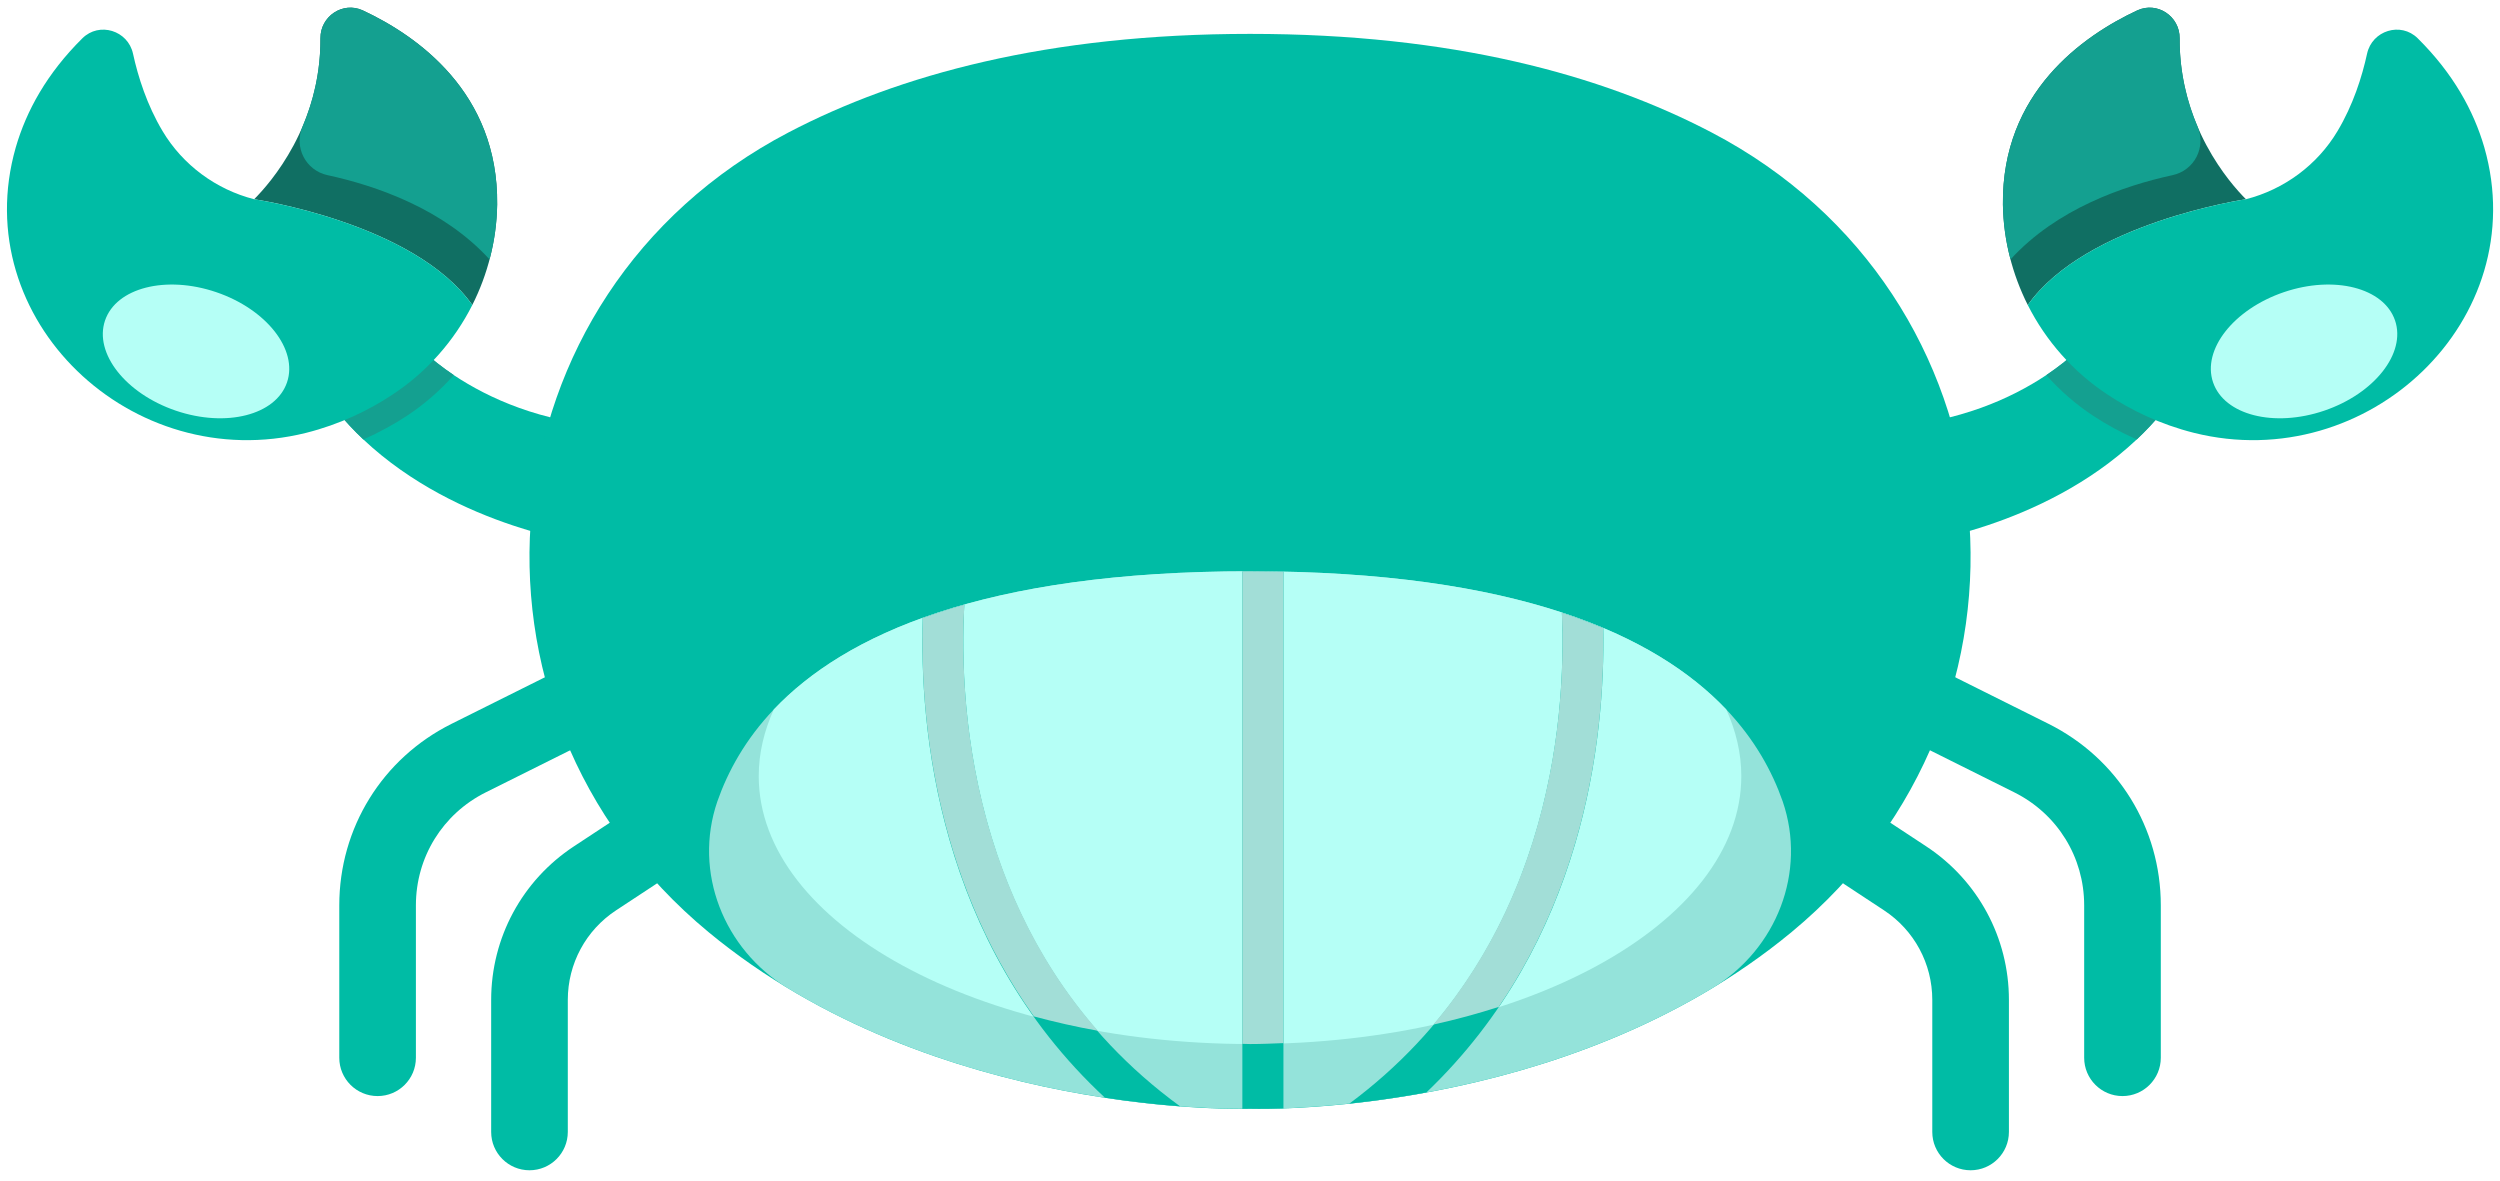
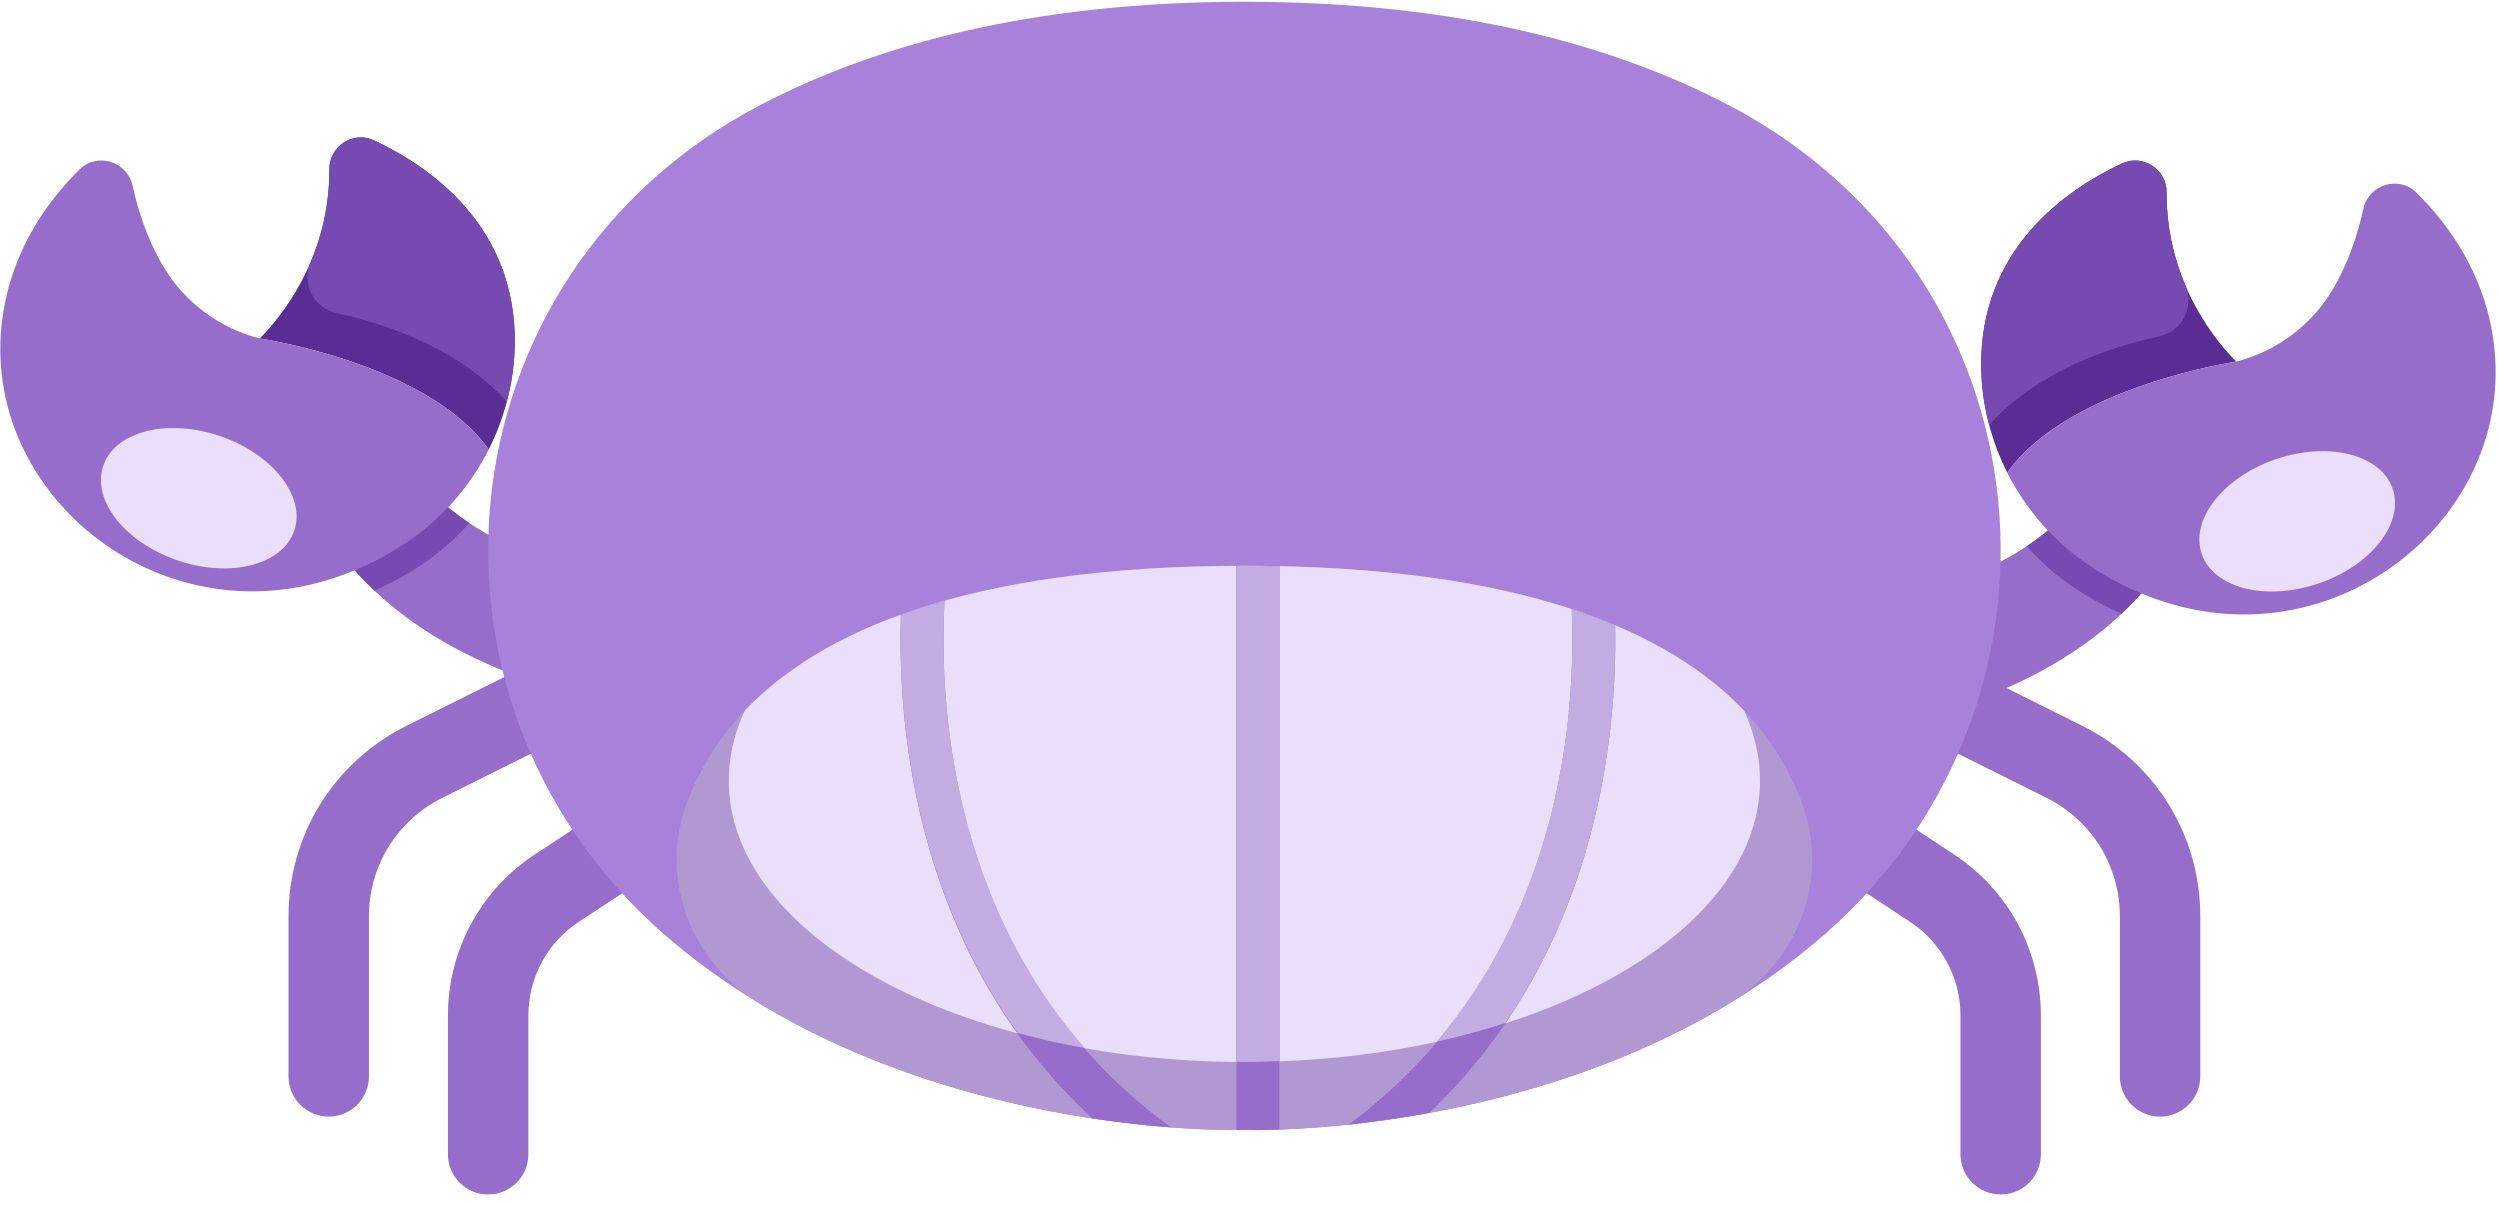
- <svg xmlns="http://www.w3.org/2000/svg" width="233" height="110" viewBox="0 0 233 110" fill="none">
-   <path d="M35.192 102.154C33.219 102.154 31.621 100.555 31.621 98.583V84.376C31.621 77.164 35.63 70.683 42.083 67.461L51.978 62.526C53.742 61.648 55.887 62.361 56.767 64.125C57.647 65.889 56.93 68.035 55.165 68.915L45.271 73.849C41.256 75.855 38.762 79.888 38.762 84.376V98.583C38.763 100.555 37.165 102.154 35.192 102.154Z" fill="#00BCA5" />
-   <path d="M49.348 109.069C47.376 109.069 45.777 107.47 45.777 105.498V93.189C45.777 87.405 48.661 82.056 53.492 78.878L60.414 74.319C62.058 73.236 64.274 73.689 65.36 75.337C66.445 76.985 65.988 79.198 64.342 80.284L57.418 84.843C54.601 86.696 52.919 89.815 52.919 93.189V105.498C52.919 107.469 51.321 109.069 49.348 109.069Z" fill="#00BCA5" />
-   <path d="M197.816 102.154C195.843 102.154 194.245 100.555 194.245 98.583V84.376C194.245 79.888 191.751 75.855 187.735 73.849L177.844 68.915C176.078 68.035 175.363 65.89 176.242 64.125C177.124 62.361 179.271 61.648 181.031 62.526L190.924 67.461C197.378 70.683 201.387 77.164 201.387 84.376V98.583C201.386 100.555 199.788 102.154 197.816 102.154Z" fill="#00BCA5" />
-   <path d="M183.66 109.069C181.687 109.069 180.089 107.47 180.089 105.498V93.189C180.089 89.816 178.407 86.695 175.591 84.843L168.666 80.284C167.02 79.198 166.563 76.984 167.648 75.337C168.732 73.689 170.947 73.234 172.594 74.319L179.518 78.877C184.347 82.055 187.231 87.404 187.231 93.189V105.498C187.23 107.469 185.632 109.069 183.66 109.069Z" fill="#00BCA5" />
-   <path d="M56.86 39.792L55.051 50.718C55.051 50.718 42.72 49.291 33.865 40.959C32.151 39.34 30.556 37.435 29.223 35.245L36.007 28.77C36.007 28.77 37.864 31.983 42.291 34.959C45.624 37.175 50.385 39.292 56.86 39.792Z" fill="#00BCA5" />
-   <path d="M42.291 34.961C41.029 36.389 39.554 37.675 37.935 38.745C36.745 39.532 35.364 40.292 33.864 40.959C32.15 39.34 30.555 37.437 29.222 35.246L36.006 28.771C36.006 28.771 37.864 31.985 42.291 34.961Z" fill="#14A090" />
-   <path d="M44.019 28.428C38.59 20.759 23.686 18.569 23.686 18.569C25.198 17.058 29.921 11.682 29.865 3.572C29.851 1.512 31.954 0.101 33.82 0.972C38.874 3.331 46.456 8.616 46.336 19.061C46.282 22.352 45.472 25.54 44.019 28.428Z" fill="#106F63" />
-   <path d="M46.338 19.059C46.314 20.797 46.076 22.512 45.624 24.177C41.344 19.473 35.076 17.312 30.522 16.323C28.486 15.882 27.378 13.719 28.194 11.802C29.163 9.528 29.88 6.758 29.865 3.562C29.841 1.516 31.96 0.111 33.816 0.968C38.864 3.325 46.457 8.61 46.338 19.059Z" fill="#14A090" />
-   <path d="M44.019 28.428C42.327 31.779 39.78 34.667 36.59 36.77C34.404 38.225 31.686 39.549 28.516 40.345C12.314 44.376 -3.115 29.795 1.467 13.744C2.457 10.328 4.37 6.846 7.678 3.569C9.253 2.009 11.925 2.838 12.397 5.004C12.87 7.172 13.698 9.783 15.151 12.218C17.04 15.389 20.152 17.665 23.685 18.568C23.685 18.568 38.59 20.758 44.019 28.428Z" fill="#00BCA5" />
-   <path d="M26.751 35.634C25.714 38.685 21.077 39.868 16.393 38.276C11.709 36.684 8.752 32.921 9.789 29.87C10.826 26.819 15.463 25.636 20.147 27.228C24.831 28.82 27.788 32.583 26.751 35.634Z" fill="#B5FFF6" />
-   <path d="M176.148 39.792L177.957 50.718C177.957 50.718 190.288 49.291 199.143 40.959C200.857 39.34 202.452 37.435 203.785 35.245L197.001 28.77C197.001 28.77 195.144 31.983 190.717 34.959C187.384 37.175 182.623 39.292 176.148 39.792Z" fill="#00BCA5" />
-   <path d="M190.717 34.961C191.979 36.389 193.454 37.675 195.073 38.745C196.263 39.532 197.644 40.292 199.144 40.959C200.858 39.34 202.453 37.437 203.786 35.246L197.002 28.771C197.002 28.771 195.144 31.985 190.717 34.961Z" fill="#14A090" />
-   <path d="M188.989 28.428C194.418 20.759 209.322 18.569 209.322 18.569C207.81 17.058 203.087 11.682 203.143 3.572C203.157 1.512 201.054 0.101 199.188 0.972C194.134 3.331 186.552 8.616 186.672 19.061C186.726 22.352 187.536 25.54 188.989 28.428Z" fill="#106F63" />
-   <path d="M186.67 19.059C186.694 20.797 186.932 22.512 187.384 24.177C191.664 19.473 197.932 17.312 202.486 16.323C204.522 15.882 205.63 13.719 204.814 11.802C203.845 9.528 203.128 6.758 203.143 3.562C203.167 1.516 201.048 0.111 199.191 0.968C194.144 3.325 186.551 8.61 186.67 19.059Z" fill="#14A090" />
-   <path d="M188.989 28.428C190.681 31.779 193.228 34.667 196.418 36.77C198.604 38.225 201.322 39.549 204.492 40.345C220.694 44.376 236.123 29.795 231.541 13.744C230.551 10.328 228.638 6.846 225.33 3.569C223.755 2.009 221.083 2.838 220.611 5.004C220.138 7.172 219.31 9.783 217.857 12.218C215.968 15.389 212.856 17.665 209.323 18.568C209.323 18.568 194.418 20.758 188.989 28.428Z" fill="#00BCA5" />
-   <path d="M206.257 35.634C207.294 38.685 211.931 39.868 216.615 38.276C221.299 36.684 224.256 32.921 223.219 29.87C222.182 26.819 217.545 25.636 212.861 27.228C208.177 28.82 205.22 32.583 206.257 35.634Z" fill="#B5FFF6" />
-   <path d="M159.522 12.345C149.261 6.975 135.342 3.158 116.504 3.158C97.666 3.158 83.747 6.975 73.486 12.345C44.686 27.416 40.983 66.139 66.024 86.864C87.16 104.358 116.503 103.339 116.503 103.339C116.503 103.339 145.846 104.358 166.982 86.864C192.024 66.138 188.322 27.416 159.522 12.345Z" fill="#00BCA5" />
-   <path d="M159.6 92.091C139.628 104.136 116.49 103.327 116.49 103.327C116.49 103.327 93.376 104.136 73.404 92.091C67.453 88.473 64.596 81.284 66.858 74.69C67.834 71.905 69.453 68.929 72.119 66.121C72.119 66.121 72.143 66.121 72.143 66.097C78.713 59.194 91.591 53.243 116.491 53.243C141.414 53.243 154.292 59.194 160.862 66.097C160.862 66.121 160.886 66.121 160.886 66.121C163.552 68.93 165.171 71.905 166.147 74.69C168.407 81.283 165.575 88.473 159.6 92.091Z" fill="#94E3DA" />
-   <path d="M162.29 72.333C162.29 86.116 141.795 97.304 116.514 97.304C91.21 97.304 70.714 86.116 70.714 72.333C70.714 70.191 71.214 68.12 72.119 66.12C72.119 66.12 72.143 66.12 72.143 66.096C78.713 59.193 91.591 53.242 116.491 53.242C141.414 53.242 154.292 59.193 160.862 66.096C160.862 66.12 160.886 66.12 160.886 66.12C161.79 68.12 162.29 70.191 162.29 72.333Z" fill="#B5FFF6" />
-   <path d="M85.998 57.592C85.677 67.752 87.336 87.793 102.986 102.311C105.627 102.712 107.996 102.961 109.988 103.112C90.428 88.868 89.346 66.013 89.875 56.353C88.508 56.737 87.218 57.151 85.998 57.592Z" fill="#00BCA5" />
-   <path d="M125.755 102.861C127.89 102.635 130.311 102.302 132.933 101.821C147.642 87.781 149.613 68.841 149.428 58.544C148.222 58.035 146.936 57.553 145.566 57.102C145.992 67.088 144.509 88.956 125.755 102.861Z" fill="#00BCA5" />
-   <path d="M119.617 53.282C118.597 53.261 117.557 53.248 116.493 53.248C116.253 53.248 116.026 53.255 115.788 53.257V103.344C116.241 103.342 116.493 103.334 116.493 103.334C116.493 103.334 117.632 103.373 119.617 103.304V53.282Z" fill="#00BCA5" />
-   <path d="M89.875 56.352C88.563 56.721 87.329 57.121 86.153 57.541C86.102 57.559 86.05 57.578 85.999 57.596C85.731 66.081 86.878 81.439 96.359 94.73C98.281 95.245 100.263 95.701 102.325 96.067C90.181 82.198 89.426 64.543 89.875 56.352Z" fill="#A2DED7" />
-   <path d="M145.566 57.102C145.923 65.459 144.901 82.123 133.581 95.492C135.703 95.026 137.733 94.469 139.683 93.842C148.267 81.242 149.579 66.989 149.427 58.544C148.221 58.034 146.935 57.552 145.566 57.102Z" fill="#A2DED7" />
-   <path d="M119.617 97.219V53.29C119.023 53.277 118.422 53.267 117.813 53.263C117.372 53.258 116.943 53.248 116.493 53.248C116.253 53.248 116.026 53.255 115.788 53.257V97.286C116.032 97.288 116.268 97.305 116.513 97.305C117.562 97.305 118.587 97.257 119.617 97.219Z" fill="#A2DED7" />
+ <svg xmlns="http://www.w3.org/2000/svg" width="222" height="107" viewBox="0 0 222 107" fill="none">
+   <path d="M29.192 99.154C27.219 99.154 25.621 97.555 25.621 95.583V81.376C25.621 74.164 29.63 67.683 36.083 64.461L45.978 59.526C47.742 58.648 49.887 59.361 50.767 61.125C51.647 62.889 50.93 65.035 49.165 65.915L39.271 70.849C35.256 72.855 32.762 76.888 32.762 81.376V95.583C32.763 97.555 31.165 99.154 29.192 99.154Z" fill="#966DCB" />
+   <path d="M43.348 106.069C41.376 106.069 39.777 104.47 39.777 102.498V90.189C39.777 84.405 42.661 79.056 47.492 75.878L54.414 71.319C56.058 70.236 58.274 70.689 59.36 72.337C60.445 73.985 59.988 76.198 58.342 77.284L51.418 81.843C48.601 83.696 46.919 86.815 46.919 90.189V102.498C46.919 104.469 45.321 106.069 43.348 106.069Z" fill="#966DCB" />
+   <path d="M191.816 99.154C189.843 99.154 188.245 97.555 188.245 95.583V81.376C188.245 76.888 185.751 72.855 181.735 70.849L171.844 65.915C170.078 65.035 169.363 62.89 170.242 61.125C171.124 59.361 173.271 58.648 175.031 59.526L184.924 64.461C191.378 67.683 195.387 74.164 195.387 81.376V95.583C195.386 97.555 193.788 99.154 191.816 99.154Z" fill="#966DCB" />
+   <path d="M177.66 106.069C175.687 106.069 174.089 104.47 174.089 102.498V90.189C174.089 86.816 172.407 83.695 169.591 81.843L162.666 77.284C161.02 76.198 160.563 73.984 161.648 72.337C162.732 70.689 164.947 70.234 166.594 71.319L173.518 75.877C178.347 79.055 181.231 84.404 181.231 90.189V102.498C181.23 104.469 179.632 106.069 177.66 106.069Z" fill="#966DCB" />
+   <path d="M56.239 51.282L54.43 62.208C54.43 62.208 42.099 60.779 33.244 52.447C31.53 50.828 29.935 48.925 28.602 46.734L35.386 40.26C35.386 40.26 37.243 43.472 41.67 46.449C45.003 48.663 49.764 50.782 56.239 51.282Z" fill="#966DCB" />
+   <path d="M41.67 46.45C40.408 47.877 38.933 49.163 37.314 50.234C36.124 51.02 34.743 51.782 33.243 52.449C31.529 50.83 29.934 48.925 28.601 46.736L35.385 40.261C35.385 40.261 37.243 43.474 41.67 46.45Z" fill="#764AB0" />
+   <path d="M43.398 39.917C37.969 32.248 23.065 30.058 23.065 30.058C24.577 28.547 29.3 23.172 29.244 15.062C29.23 13.002 31.333 11.591 33.199 12.461C38.253 14.82 45.835 20.105 45.715 30.55C45.661 33.84 44.851 37.029 43.398 39.917Z" fill="#5A2D95" />
+   <path d="M45.717 30.549C45.693 32.286 45.455 34.001 45.003 35.666C40.722 30.962 34.455 28.802 29.901 27.812C27.864 27.37 26.757 25.207 27.573 23.291C28.542 21.017 29.259 18.247 29.244 15.052C29.22 13.005 31.338 11.6 33.194 12.457C38.242 14.813 45.836 20.099 45.717 30.549Z" fill="#764AB0" />
+   <path d="M43.398 39.917C41.706 43.268 39.158 46.156 35.968 48.259C33.782 49.714 31.064 51.038 27.895 51.834C11.693 55.865 -3.736 41.284 0.846 25.233C1.836 21.817 3.749 18.335 7.057 15.058C8.632 13.498 11.303 14.327 11.775 16.493C12.248 18.661 13.076 21.272 14.53 23.707C16.419 26.878 19.53 29.154 23.064 30.057C23.064 30.057 37.968 32.247 43.398 39.917Z" fill="#966DCB" />
+   <path d="M26.13 47.123C25.093 50.174 20.456 51.357 15.771 49.765C11.088 48.173 8.131 44.41 9.168 41.359C10.204 38.308 14.841 37.125 19.526 38.717C24.209 40.309 27.166 44.072 26.13 47.123Z" fill="#EADEFA" />
+   <path d="M165.402 53.335L167.211 64.261C167.211 64.261 179.542 62.833 188.397 54.501C190.111 52.882 191.706 50.978 193.039 48.788L186.255 42.313C186.255 42.313 184.398 45.526 179.971 48.502C176.638 50.717 171.877 52.835 165.402 53.335Z" fill="#966DCB" />
+   <path d="M179.971 48.503C181.233 49.931 182.708 51.217 184.327 52.288C185.517 53.074 186.898 53.835 188.398 54.502C190.112 52.883 191.707 50.979 193.04 48.789L186.256 42.314C186.256 42.314 184.398 45.527 179.971 48.503Z" fill="#764AB0" />
+   <path d="M178.243 41.971C183.672 34.302 198.576 32.111 198.576 32.111C197.064 30.601 192.341 25.225 192.397 17.115C192.411 15.055 190.308 13.644 188.442 14.515C183.388 16.874 175.806 22.158 175.926 32.604C175.98 35.894 176.79 39.082 178.243 41.971Z" fill="#5A2D95" />
+   <path d="M175.924 32.602C175.948 34.34 176.186 36.054 176.638 37.72C180.918 33.015 187.186 30.855 191.74 29.866C193.776 29.424 194.884 27.261 194.068 25.344C193.099 23.07 192.382 20.301 192.397 17.105C192.421 15.058 190.302 13.653 188.445 14.51C183.398 16.867 175.805 22.152 175.924 32.602Z" fill="#764AB0" />
+   <path d="M178.243 41.971C179.935 45.322 182.482 48.21 185.672 50.313C187.858 51.768 190.576 53.092 193.746 53.888C209.948 57.919 225.377 43.338 220.795 27.287C219.805 23.871 217.892 20.389 214.584 17.112C213.009 15.552 210.337 16.381 209.865 18.547C209.392 20.715 208.564 23.326 207.111 25.761C205.222 28.932 202.11 31.208 198.577 32.111C198.577 32.111 183.672 34.301 178.243 41.971Z" fill="#966DCB" />
+   <path d="M195.511 49.177C196.548 52.228 201.185 53.411 205.869 51.819C210.553 50.227 213.51 46.464 212.473 43.413C211.436 40.362 206.799 39.179 202.115 40.771C197.431 42.363 194.474 46.126 195.511 49.177Z" fill="#EADEFA" />
+   <path d="M153.522 9.345C143.261 3.975 129.342 0.158 110.504 0.158C91.666 0.158 77.747 3.975 67.486 9.345C38.686 24.416 34.983 63.139 60.024 83.864C81.16 101.358 110.503 100.339 110.503 100.339C110.503 100.339 139.846 101.358 160.982 83.864C186.024 63.138 182.322 24.416 153.522 9.345Z" fill="#A881DB" />
+   <path d="M153.6 89.091C133.628 101.136 110.49 100.327 110.49 100.327C110.49 100.327 87.376 101.136 67.404 89.091C61.453 85.473 58.596 78.284 60.858 71.69C61.834 68.905 63.453 65.929 66.119 63.121C66.119 63.121 66.143 63.121 66.143 63.097C72.713 56.194 85.591 50.243 110.491 50.243C135.414 50.243 148.292 56.194 154.862 63.097C154.862 63.121 154.886 63.121 154.886 63.121C157.552 65.93 159.171 68.905 160.147 71.69C162.407 78.283 159.575 85.473 153.6 89.091Z" fill="#B298D3" />
+   <path d="M156.29 69.333C156.29 83.116 135.795 94.304 110.514 94.304C85.21 94.304 64.714 83.116 64.714 69.333C64.714 67.191 65.214 65.12 66.119 63.12C66.119 63.12 66.143 63.12 66.143 63.096C72.713 56.193 85.591 50.242 110.491 50.242C135.414 50.242 148.292 56.193 154.862 63.096C154.862 63.12 154.886 63.12 154.886 63.12C155.79 65.12 156.29 67.191 156.29 69.333Z" fill="#EADEFA" />
+   <path d="M79.998 54.592C79.677 64.752 81.336 84.793 96.986 99.311C99.627 99.712 101.996 99.96 103.988 100.112C84.428 85.868 83.346 63.014 83.875 53.353C82.508 53.737 81.218 54.151 79.998 54.592Z" fill="#966DCB" />
+   <path d="M119.755 99.861C121.89 99.635 124.311 99.302 126.933 98.82C141.642 84.781 143.613 65.841 143.428 55.544C142.222 55.035 140.936 54.553 139.566 54.102C139.992 64.088 138.509 85.956 119.755 99.861Z" fill="#966DCB" />
+   <path d="M113.617 50.282C112.597 50.261 111.557 50.248 110.493 50.248C110.253 50.248 110.026 50.255 109.788 50.257V100.344C110.241 100.342 110.493 100.334 110.493 100.334C110.493 100.334 111.632 100.373 113.617 100.304V50.282Z" fill="#966DCB" />
+   <path d="M83.875 53.352C82.563 53.721 81.329 54.121 80.153 54.541C80.102 54.559 80.05 54.578 79.999 54.596C79.731 63.081 80.878 78.439 90.359 91.73C92.281 92.245 94.263 92.701 96.325 93.067C84.181 79.198 83.426 61.542 83.875 53.352Z" fill="#C3ACE2" />
+   <path d="M139.566 54.102C139.923 62.459 138.901 79.123 127.581 92.492C129.703 92.026 131.733 91.469 133.683 90.842C142.267 78.242 143.579 63.989 143.427 55.544C142.221 55.034 140.935 54.552 139.566 54.102Z" fill="#C3ACE2" />
+   <path d="M113.617 94.219V50.29C113.023 50.277 112.422 50.267 111.813 50.263C111.372 50.258 110.943 50.248 110.493 50.248C110.253 50.248 110.026 50.255 109.788 50.257V94.286C110.032 94.288 110.268 94.305 110.513 94.305C111.562 94.305 112.587 94.257 113.617 94.219Z" fill="#C3ACE2" />
</svg>
